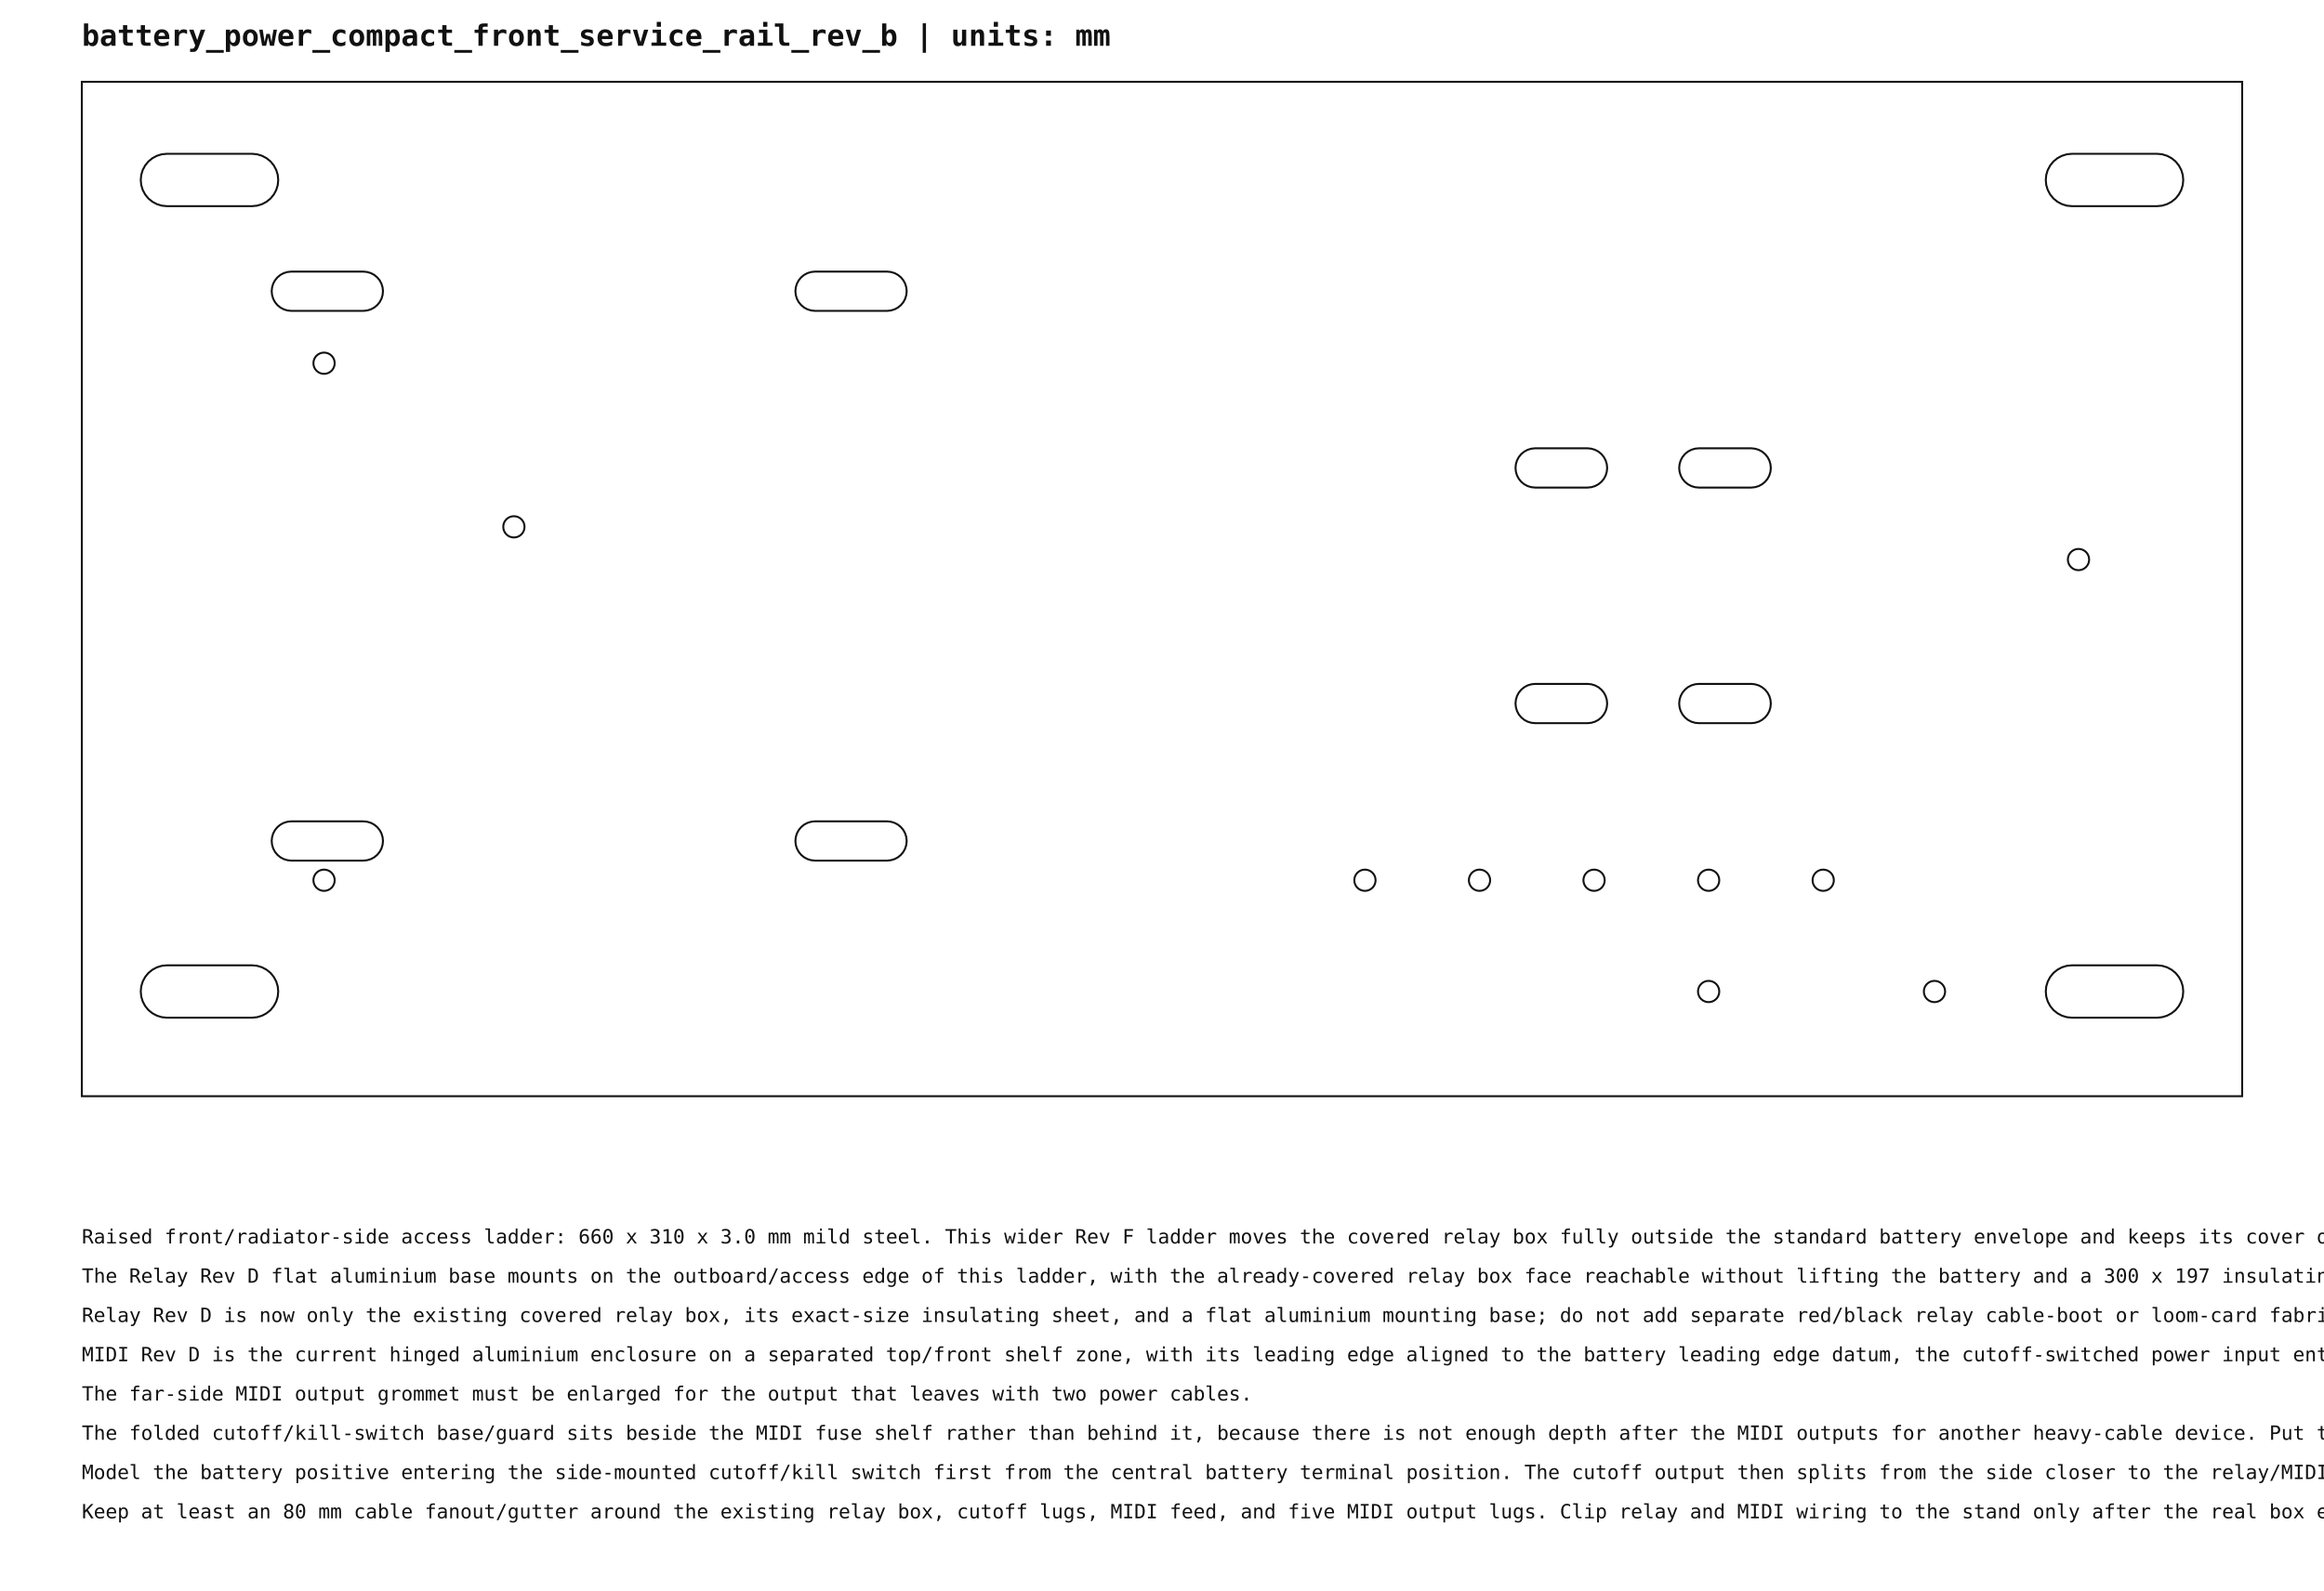
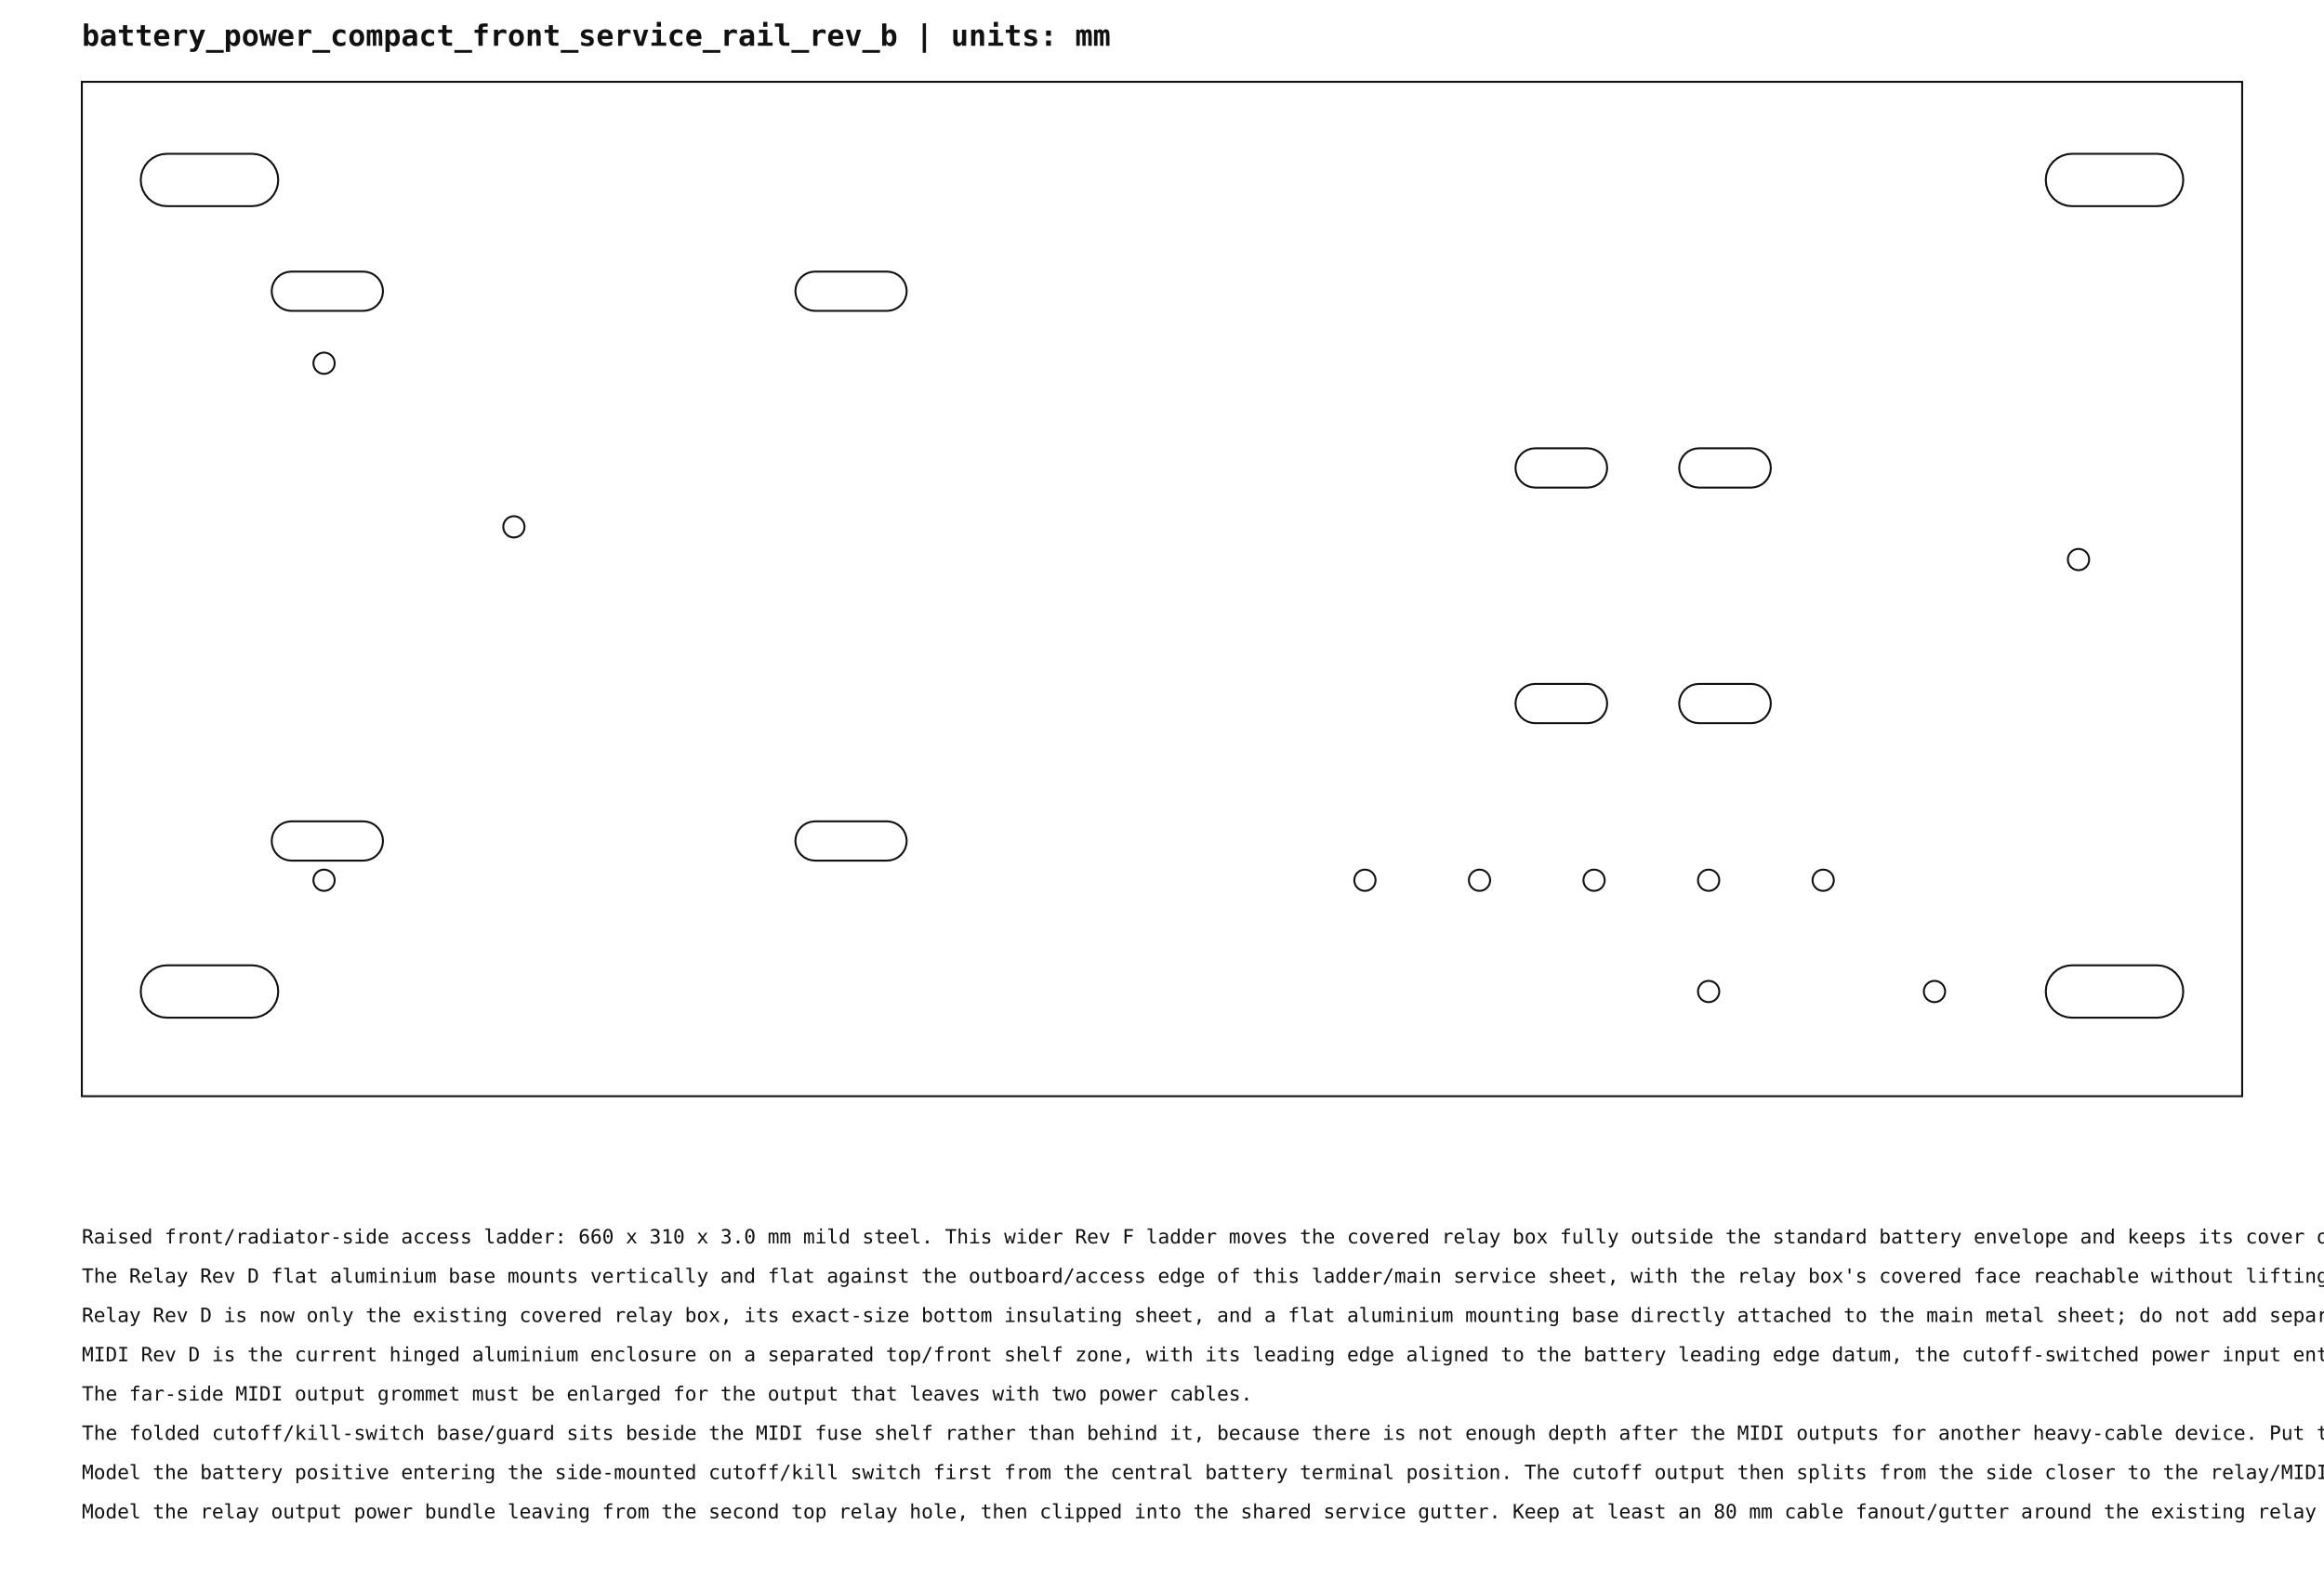
<svg xmlns="http://www.w3.org/2000/svg" width="710mm" height="486mm" viewBox="0 0 710 486">
  <style>
    .cut { fill: none; stroke: #111; stroke-width: 0.6; }
    .aux { fill: none; stroke: #666; stroke-width: 0.35; }
    .bend { stroke: #0b5fff; stroke-width: 0.4; stroke-dasharray: 3 2; }
    .title { font: 700 9px monospace; fill: #111; }
    .note { font: 6px monospace; fill: #111; }
  </style>
  <text x="25" y="14" class="title">battery_power_compact_front_service_rail_rev_b  |  units: mm</text>
  <g transform="translate(25,25)">
    <polygon class="cut" points="0,0 660,0 660,310 0,310" />
    <polygon class="cut" points="18,30 18.15,28.44 18.61,26.94 19.35,25.56 20.34,24.34 21.56,23.35 22.94,22.61 24.44,22.15 26,22 52,22 53.56,22.15 55.06,22.61 56.44,23.35 57.66,24.34 58.65,25.56 59.39,26.94 59.85,28.44 60,30 60,30 59.85,31.56 59.39,33.06 58.65,34.44 57.66,35.66 56.44,36.65 55.06,37.39 53.56,37.85 52,38 26,38 24.44,37.85 22.94,37.39 21.56,36.65 20.34,35.66 19.35,34.44 18.61,33.06 18.15,31.56 18,30" />
    <polygon class="cut" points="600,30 600.15,28.44 600.61,26.94 601.35,25.56 602.34,24.34 603.56,23.35 604.94,22.61 606.44,22.15 608,22 634,22 635.56,22.15 637.06,22.61 638.44,23.35 639.66,24.34 640.65,25.56 641.39,26.94 641.85,28.44 642,30 642,30 641.85,31.56 641.39,33.06 640.65,34.44 639.66,35.66 638.44,36.65 637.06,37.39 635.56,37.85 634,38 608,38 606.44,37.85 604.94,37.39 603.56,36.65 602.34,35.66 601.35,34.44 600.61,33.06 600.15,31.56 600,30" />
    <polygon class="cut" points="18,278 18.15,276.44 18.61,274.94 19.35,273.56 20.34,272.34 21.56,271.35 22.94,270.61 24.44,270.15 26,270 52,270 53.56,270.15 55.06,270.61 56.44,271.35 57.66,272.34 58.65,273.56 59.39,274.94 59.85,276.44 60,278 60,278 59.85,279.56 59.39,281.06 58.65,282.44 57.66,283.66 56.44,284.65 55.06,285.39 53.56,285.85 52,286 26,286 24.44,285.85 22.94,285.39 21.56,284.65 20.34,283.66 19.35,282.44 18.61,281.06 18.15,279.56 18,278" />
    <polygon class="cut" points="600,278 600.15,276.44 600.61,274.94 601.35,273.56 602.34,272.34 603.56,271.35 604.94,270.61 606.44,270.15 608,270 634,270 635.56,270.15 637.06,270.61 638.44,271.35 639.66,272.34 640.65,273.56 641.39,274.94 641.85,276.44 642,278 642,278 641.85,279.56 641.39,281.06 640.65,282.44 639.66,283.66 638.44,284.65 637.06,285.39 635.56,285.85 634,286 608,286 606.44,285.85 604.94,285.39 603.56,284.65 602.34,283.66 601.35,282.44 600.61,281.06 600.15,279.56 600,278" />
    <polygon class="cut" points="58,64 58.12,62.83 58.46,61.7 59.01,60.67 59.76,59.76 60.67,59.01 61.7,58.46 62.83,58.12 64,58 86,58 87.17,58.12 88.3,58.46 89.33,59.01 90.24,59.76 90.99,60.67 91.54,61.7 91.88,62.83 92,64 92,64 91.88,65.17 91.54,66.3 90.99,67.33 90.24,68.24 89.33,68.99 88.3,69.54 87.17,69.88 86,70 64,70 62.83,69.88 61.7,69.54 60.67,68.99 59.76,68.24 59.01,67.33 58.46,66.3 58.12,65.17 58,64" />
    <polygon class="cut" points="218,64 218.12,62.83 218.46,61.7 219.01,60.67 219.76,59.76 220.67,59.01 221.7,58.46 222.83,58.12 224,58 246,58 247.17,58.12 248.3,58.46 249.33,59.01 250.24,59.76 250.99,60.67 251.54,61.7 251.88,62.83 252,64 252,64 251.88,65.17 251.54,66.3 250.99,67.33 250.24,68.24 249.33,68.99 248.3,69.54 247.17,69.88 246,70 224,70 222.83,69.88 221.7,69.54 220.67,68.99 219.76,68.24 219.01,67.33 218.46,66.3 218.12,65.17 218,64" />
    <polygon class="cut" points="58,232 58.12,230.83 58.46,229.7 59.01,228.67 59.76,227.76 60.67,227.01 61.7,226.46 62.83,226.12 64,226 86,226 87.17,226.12 88.3,226.46 89.33,227.01 90.24,227.76 90.99,228.67 91.54,229.7 91.88,230.83 92,232 92,232 91.88,233.17 91.54,234.3 90.99,235.33 90.24,236.24 89.33,236.99 88.3,237.54 87.17,237.88 86,238 64,238 62.83,237.88 61.7,237.54 60.67,236.99 59.76,236.24 59.01,235.33 58.46,234.3 58.12,233.17 58,232" />
    <polygon class="cut" points="218,232 218.12,230.83 218.46,229.7 219.01,228.67 219.76,227.76 220.67,227.01 221.7,226.46 222.83,226.12 224,226 246,226 247.17,226.12 248.3,226.46 249.33,227.01 250.24,227.76 250.99,228.67 251.54,229.7 251.88,230.83 252,232 252,232 251.88,233.17 251.54,234.3 250.99,235.33 250.24,236.24 249.33,236.99 248.3,237.54 247.17,237.88 246,238 224,238 222.83,237.88 221.7,237.54 220.67,236.99 219.76,236.24 219.01,235.33 218.46,234.3 218.12,233.17 218,232" />
    <polygon class="cut" points="438,118 438.12,116.83 438.46,115.7 439.01,114.67 439.76,113.76 440.67,113.01 441.7,112.46 442.83,112.12 444,112 460,112 461.17,112.12 462.3,112.46 463.33,113.01 464.24,113.76 464.99,114.67 465.54,115.7 465.88,116.83 466,118 466,118 465.88,119.17 465.54,120.3 464.99,121.33 464.24,122.24 463.33,122.99 462.3,123.54 461.17,123.88 460,124 444,124 442.83,123.88 441.7,123.54 440.67,122.99 439.76,122.24 439.01,121.33 438.46,120.3 438.12,119.17 438,118" />
    <polygon class="cut" points="488,118 488.12,116.83 488.46,115.7 489.01,114.67 489.76,113.76 490.67,113.01 491.7,112.46 492.83,112.12 494,112 510,112 511.17,112.12 512.3,112.46 513.33,113.01 514.24,113.76 514.99,114.67 515.54,115.7 515.88,116.83 516,118 516,118 515.88,119.17 515.54,120.3 514.99,121.33 514.24,122.24 513.33,122.99 512.3,123.54 511.17,123.88 510,124 494,124 492.83,123.88 491.7,123.54 490.67,122.99 489.76,122.24 489.01,121.33 488.46,120.3 488.12,119.17 488,118" />
    <polygon class="cut" points="438,190 438.12,188.83 438.46,187.7 439.01,186.67 439.76,185.76 440.67,185.01 441.7,184.46 442.83,184.12 444,184 460,184 461.17,184.12 462.3,184.46 463.33,185.01 464.24,185.76 464.99,186.67 465.54,187.7 465.88,188.83 466,190 466,190 465.88,191.17 465.54,192.3 464.99,193.33 464.24,194.24 463.33,194.99 462.3,195.54 461.17,195.88 460,196 444,196 442.83,195.88 441.7,195.54 440.67,194.99 439.76,194.24 439.01,193.33 438.46,192.3 438.12,191.17 438,190" />
    <polygon class="cut" points="488,190 488.12,188.83 488.46,187.7 489.01,186.67 489.76,185.76 490.67,185.01 491.7,184.46 492.83,184.12 494,184 510,184 511.17,184.12 512.3,184.46 513.33,185.01 514.24,185.76 514.99,186.67 515.54,187.7 515.88,188.83 516,190 516,190 515.88,191.17 515.54,192.3 514.99,193.33 514.24,194.24 513.33,194.99 512.3,195.54 511.17,195.88 510,196 494,196 492.83,195.88 491.7,195.54 490.67,194.99 489.76,194.24 489.01,193.33 488.46,192.3 488.12,191.17 488,190" />
    <circle class="cut" cx="74" cy="86" r="3.25" />
    <circle class="cut" cx="132" cy="136" r="3.25" />
    <circle class="cut" cx="74" cy="244" r="3.25" />
    <circle class="cut" cx="392" cy="244" r="3.25" />
    <circle class="cut" cx="427" cy="244" r="3.25" />
    <circle class="cut" cx="462" cy="244" r="3.25" />
    <circle class="cut" cx="497" cy="244" r="3.25" />
    <circle class="cut" cx="532" cy="244" r="3.25" />
    <circle class="cut" cx="497" cy="278" r="3.25" />
    <circle class="cut" cx="566" cy="278" r="3.25" />
    <circle class="cut" cx="610" cy="146" r="3.25" />
  </g>
  <text x="25" y="380" class="note">Raised front/radiator-side access ladder: 660 x 310 x 3.0 mm mild steel. This wider Rev F ladder moves the covered relay box fully outside the standard battery envelope and keeps its cover openable with the battery installed.</text>
-   <text x="25" y="392" class="note">The Relay Rev D flat aluminium base mounts on the outboard/access edge of this ladder, with the already-covered relay box face reachable without lifting the battery and a 300 x 197 insulating sheet between the relay box and the aluminium base.</text>
-   <text x="25" y="404" class="note">Relay Rev D is now only the existing covered relay box, its exact-size insulating sheet, and a flat aluminium mounting base; do not add separate red/black relay cable-boot or loom-card fabrication above the box.</text>
+   <text x="25" y="392" class="note">The Relay Rev D flat aluminium base mounts vertically and flat against the outboard/access edge of this ladder/main service sheet, with the relay box's covered face reachable without lifting the battery and a 300 x 197 insulating sheet between the relay box's large uncovered bottom face and the aluminium base.</text>
+   <text x="25" y="404" class="note">Relay Rev D is now only the existing covered relay box, its exact-size bottom insulating sheet, and a flat aluminium mounting base directly attached to the main metal sheet; do not add separate red/black relay cable-boot or loom-card fabrication above the box.</text>
  <text x="25" y="416" class="note">MIDI Rev D is the current hinged aluminium enclosure on a separated top/front shelf zone, with its leading edge aligned to the battery leading edge datum, the cutoff-switched power input entering the fuse 4 / second-from-last holder grommet, and five grommeted outputs leaving the opposite side.</text>
  <text x="25" y="428" class="note">The far-side MIDI output grommet must be enlarged for the output that leaves with two power cables.</text>
  <text x="25" y="440" class="note">The folded cutoff/kill-switch base/guard sits beside the MIDI fuse shelf rather than behind it, because there is not enough depth after the MIDI outputs for another heavy-cable device. Put the far-side cutoff stud to the battery and the near-side switched stud toward the relay/MIDI split.</text>
-   <text x="25" y="452" class="note">Model the battery positive entering the side-mounted cutoff/kill switch first from the central battery terminal position. The cutoff output then splits from the side closer to the relay/MIDI equipment: one branch to the existing relay box feed and one branch to the second-from-last MIDI holder input.</text>
-   <text x="25" y="464" class="note">Keep at least an 80 mm cable fanout/gutter around the existing relay box, cutoff lugs, MIDI feed, and five MIDI output lugs. Clip relay and MIDI wiring to the stand only after the real box exits and cable bends are checked. Do not cut final holes until the battery-cavity map proves radiator, hose, steering, bonnet, tool, battery removal, and cable-bend clearance.</text>
+   <text x="25" y="452" class="note">Model the battery positive entering the side-mounted cutoff/kill switch first from the central battery terminal position. The cutoff output then splits from the side closer to the relay/MIDI equipment: one branch becomes the red relay power pipe into the relay top hole closest to the battery, and one branch feeds the second-from-last MIDI holder input.</text>
+   <text x="25" y="464" class="note">Model the relay output power bundle leaving from the second top relay hole, then clipped into the shared service gutter. Keep at least an 80 mm cable fanout/gutter around the existing relay box, cutoff lugs, MIDI feed, and five MIDI output lugs. Clip relay and MIDI wiring to the stand only after the real box exits and cable bends are checked. Do not cut final holes until the battery-cavity map proves radiator, hose, steering, bonnet, tool, battery removal, and cable-bend clearance.</text>
</svg>
